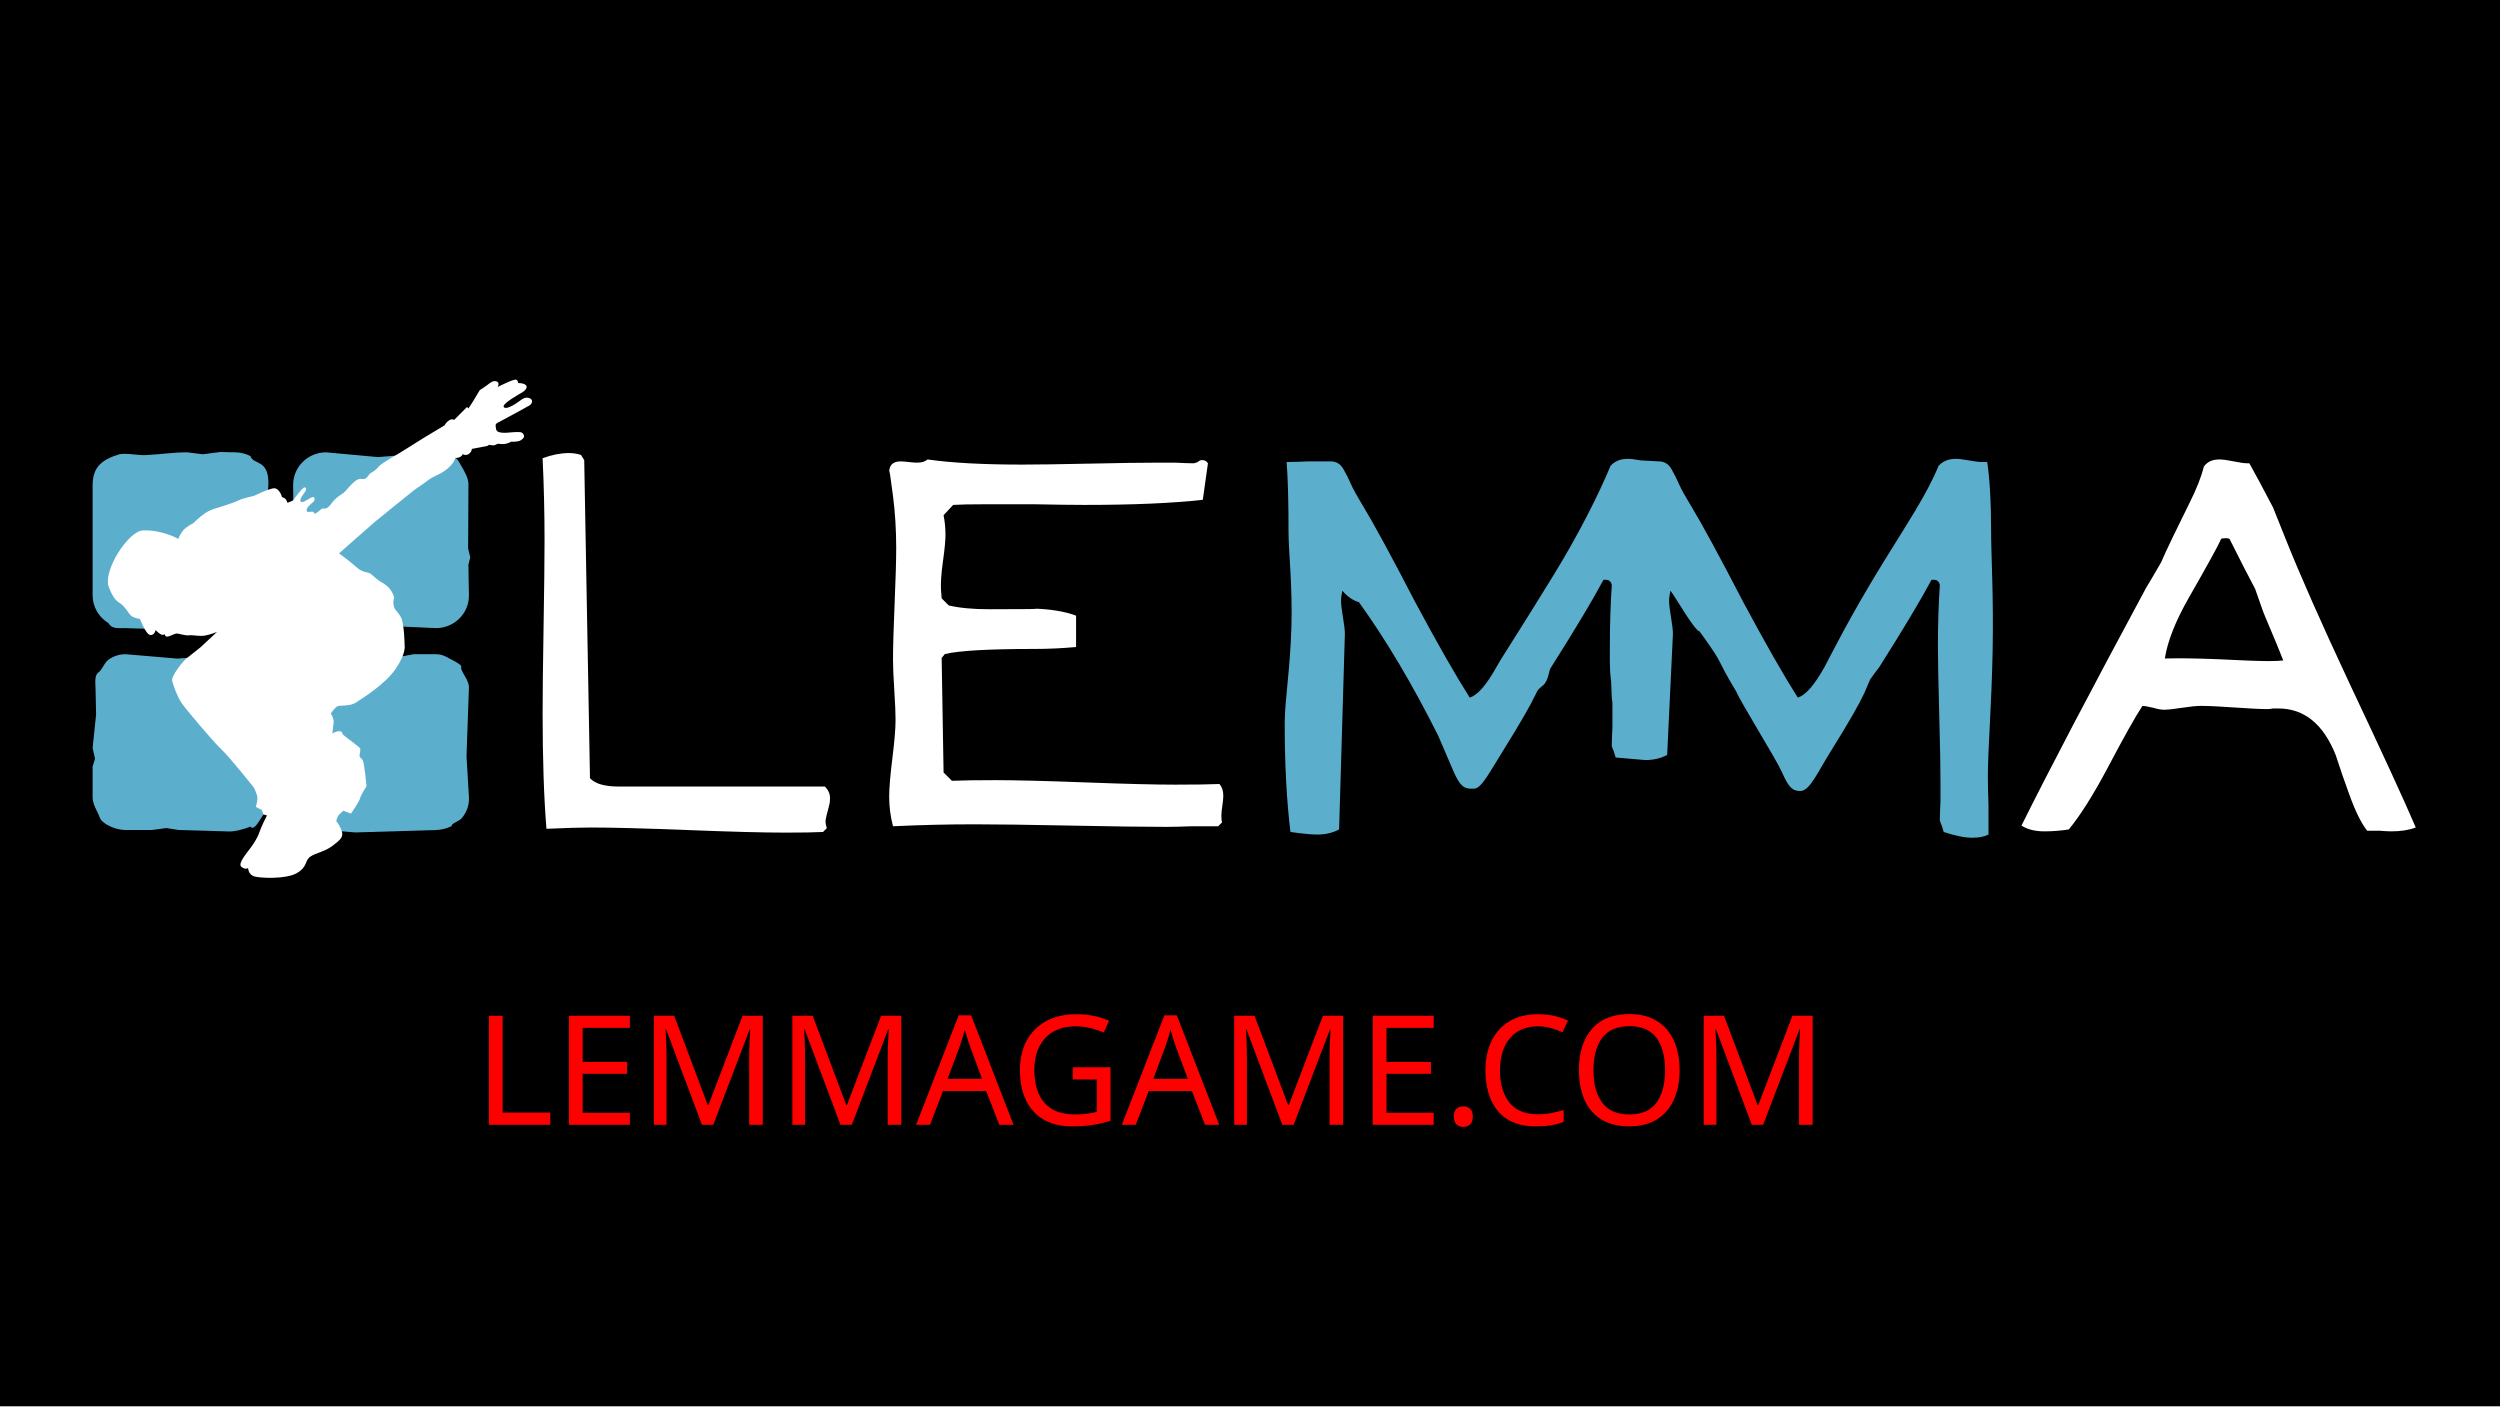
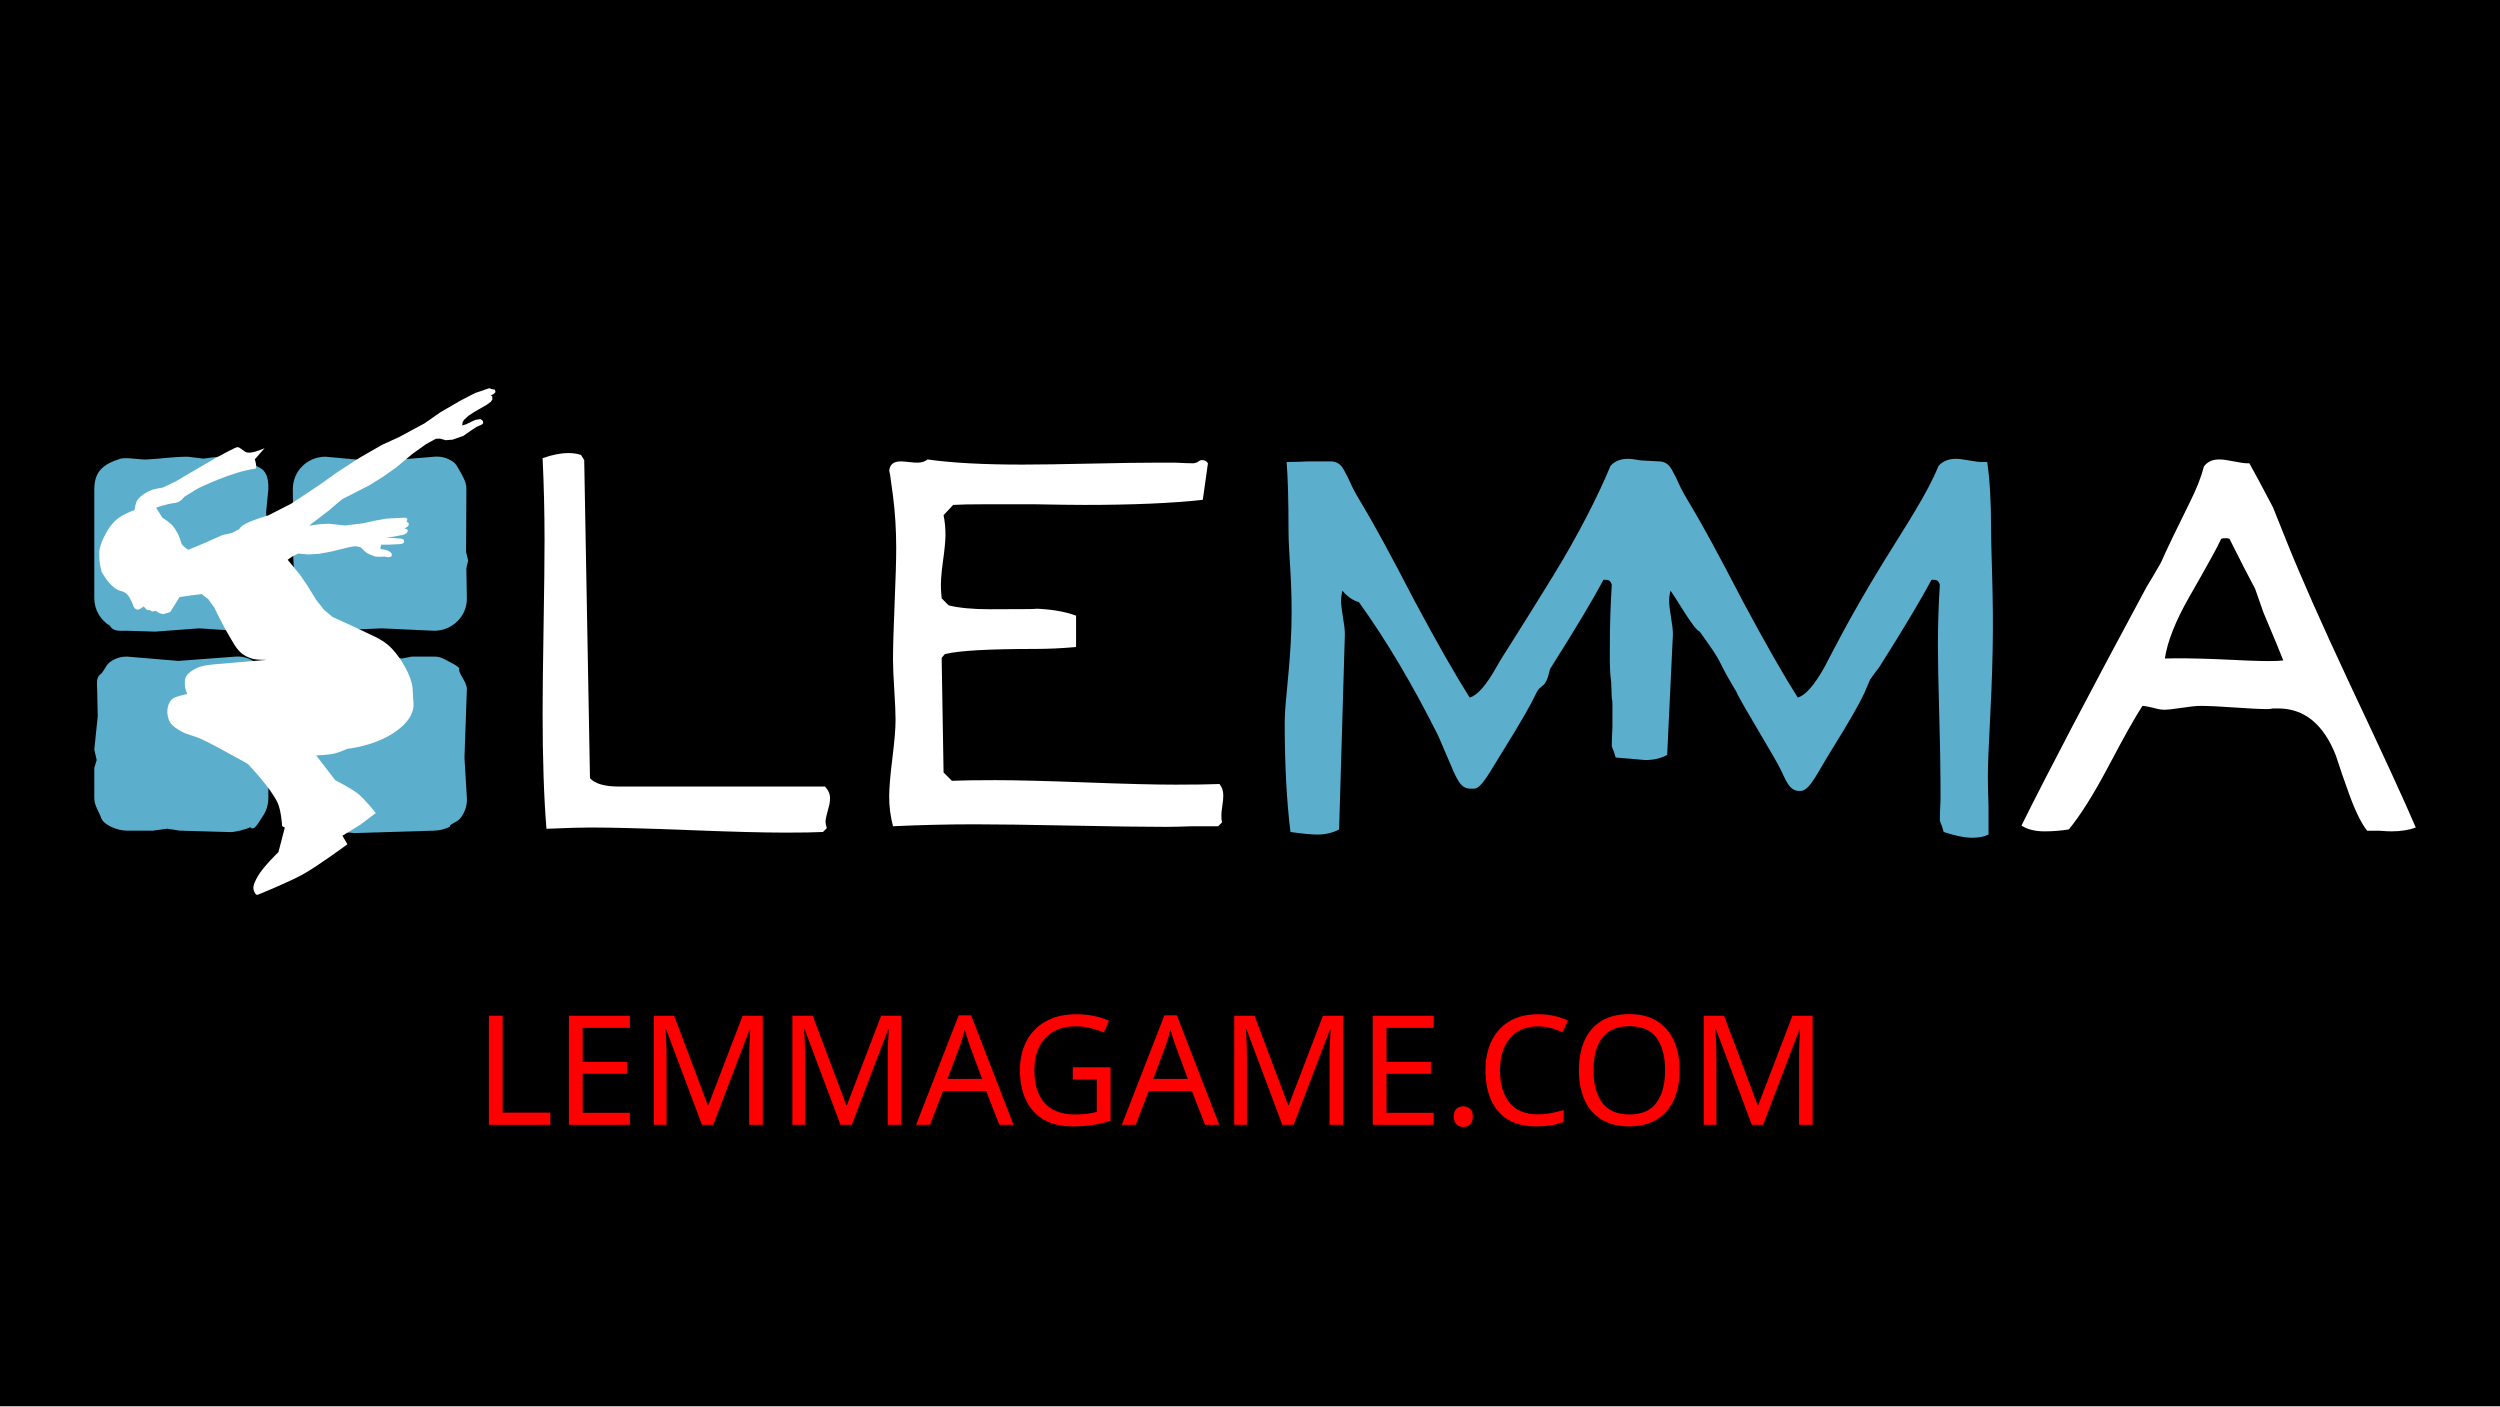
<svg xmlns="http://www.w3.org/2000/svg" width="1280" height="720" id="svg2" version="1.1">
  <defs id="defs4" />
  <g id="layer1" transform="translate(-99.19031,-105.6107)">
    <rect style="fill:#000000;fill-opacity:1;stroke:none" id="rect3858" width="1280" height="720" x="99.19" y="105.611" />
    <g id="g3860" transform="matrix(2.139758,0,0,2.139758,-84.51628,-776.9486)">
      <path d="m 284.306,604.948 c -0.611,2.247 -0.916,3.574 -0.916,3.982 -10e-5,0.511 0.101,1.073 0.304,1.687 l -0.916,0.916 c -1.941,0.103 -4.955,0.154 -9.04,0.154 -5.104,10e-6 -12.838,-0.204 -23.202,-0.612 -10.364,-0.408 -18.15,-0.612 -23.357,-0.612 -2.35,1e-5 -5.872,0.103 -10.568,0.308 -0.614,-7.454 -0.921,-16.694 -0.921,-27.722 -1e-5,-4.596 0.077,-11.489 0.231,-20.678 0.154,-9.189 0.231,-16.082 0.231,-20.678 -2e-5,-6.534 -0.154,-13.069 -0.463,-19.603 2.247,-0.816 4.341,-1.225 6.282,-1.225 1.022,9e-5 1.991,0.153 2.907,0.458 l 0.767,1.225 1.379,76.123 c 1.225,1.327 3.523,1.991 6.894,1.991 l 49.317,0 c 0.816,0.816 1.225,1.736 1.225,2.758 -7e-5,0.611 -0.051,1.12 -0.154,1.528 z" style="font-size:144px;font-style:normal;font-variant:normal;font-weight:normal;font-stretch:normal;line-height:125%;letter-spacing:0px;word-spacing:0px;fill:#ffffff;fill-opacity:1;stroke:none;font-family:NeoRetroFill;-inkscape-font-specification:NeoRetroFill" id="path2990-3" />
      <path d="m 378.103,607.552 c -8e-5,0.717 0.051,1.279 0.154,1.687 l -0.921,0.921 c -1.328,10e-6 -3.369,10e-6 -6.123,0 -2.758,0.1 -4.852,0.15 -6.282,0.15 -5.104,10e-6 -12.736,-0.102 -22.896,-0.306 -10.16,-0.204 -17.792,-0.306 -22.896,-0.306 -6.435,2e-5 -12.971,0.154 -19.608,0.463 -0.611,-2.349 -0.916,-4.699 -0.916,-7.049 -1e-5,-2.041 0.255,-5.104 0.764,-9.189 0.509,-4.085 0.764,-7.148 0.764,-9.189 -2e-5,-1.633 -0.102,-4.032 -0.306,-7.198 -0.204,-3.166 -0.306,-5.565 -0.306,-7.198 -10e-6,-2.96 0.128,-7.427 0.383,-13.401 0.256,-5.973 0.383,-10.442 0.383,-13.405 -10e-6,-4.288 -0.256,-8.423 -0.767,-12.405 -0.611,-4.799 -0.916,-6.687 -0.916,-5.665 -1e-5,-1.736 0.918,-2.603 2.753,-2.603 0.411,1.1e-4 1.051,0.051 1.919,0.152 0.868,0.101 1.556,0.152 2.064,0.152 1.022,9e-5 1.84,-0.255 2.454,-0.767 5.718,0.82 13.273,1.229 22.665,1.229 3.574,10e-5 8.935,-0.077 16.084,-0.231 7.148,-0.154 12.509,-0.231 16.084,-0.231 1.019,9e-5 2.499,9e-5 4.44,0 2.041,0.103 3.521,0.154 4.44,0.154 0.717,-0.202 1.024,-0.304 0.921,-0.304 0.305,-0.308 0.662,-0.463 1.07,-0.463 0.614,1e-4 1.073,0.256 1.379,0.767 l -1.225,8.731 c -7.251,0.817 -16.696,1.225 -28.335,1.225 -2.655,9e-5 -6.637,-0.051 -11.947,-0.154 -5.31,1e-4 -9.292,1e-4 -11.947,0 -3.369,1e-4 -5.871,0.051 -7.507,0.154 l -2.295,2.449 c 0.305,1.533 0.458,3.116 0.458,4.749 -2e-5,1.328 -0.204,3.446 -0.612,6.357 -0.408,2.91 -0.561,5.182 -0.458,6.815 l 0.154,1.991 1.683,1.687 c 2.552,0.611 5.819,0.916 9.802,0.916 9.292,7e-5 12.763,-0.051 10.414,-0.154 4.085,0.103 7.507,0.665 10.264,1.687 l 0,7.507 c -3.369,0.305 -6.687,0.458 -9.956,0.458 -10.925,6e-5 -18.073,0.408 -21.445,1.225 l -0.762,0.921 0.458,27.414 1.991,1.991 c 2.349,-0.103 5.821,-0.154 10.414,-0.154 4.799,3e-5 11.972,0.179 21.52,0.538 9.548,0.358 16.721,0.538 21.52,0.538 4.696,3e-5 8.219,-0.051 10.568,-0.154 0.614,0.714 0.921,1.633 0.921,2.758 -8e-5,0.611 -0.077,1.427 -0.231,2.449 -0.154,1.022 -0.231,1.787 -0.231,2.295 z" style="font-size:144px;font-style:normal;font-variant:normal;font-weight:normal;font-stretch:normal;line-height:125%;letter-spacing:0px;word-spacing:0px;fill:#ffffff;fill-opacity:1;stroke:none;font-family:NeoRetroFill;-inkscape-font-specification:NeoRetroFill" id="path2992-3" />
      <path d="m 472.442,593.712 -0.458,-1.528 c -0.206,-0.408 -0.36,-0.816 -0.463,-1.225 -10e-5,-1.022 0.051,-2.554 0.154,-4.595 -9e-5,-2.044 -9e-5,-3.576 0,-4.595 -9e-5,-3.677 -0.102,1.069 -0.306,-6.232 -0.439,-2.841 -0.306,-6.795 -0.306,-8.726 -8e-5,-4.902 0.153,-9.7 0.458,-14.396 -0.203,-0.816 -0.662,-1.225 -1.379,-1.225 l -0.612,0 c -2.552,4.799 -6.739,11.793 -12.559,20.982 -0.511,0.614 -0.467,2.344 -1.386,3.672 -0.305,0.714 -1.523,1.026 -2.134,2.456 -1.228,2.655 -3.781,7.097 -7.661,13.326 -3.471,5.512 -5.515,9.733 -7.352,9.539 -2.312,0.166 -3.214,-0.656 -4.744,-4.028 -1.228,-2.857 -2.454,-5.716 -3.679,-8.577 -6.126,-12.252 -12.457,-22.922 -18.991,-32.008 -1.43,-0.408 -2.758,-1.327 -3.982,-2.758 -0.206,1.022 -0.309,1.787 -0.308,2.295 -2e-5,0.919 0.153,2.272 0.46,4.059 0.307,1.787 0.46,3.14 0.46,4.059 -3e-5,-0.103 -0.46,15.468 -1.379,46.713 -1.53,0.82 -3.266,1.229 -5.207,1.229 -1.43,10e-6 -3.574,-0.206 -6.432,-0.617 -0.919,-7.454 -1.379,-16.183 -1.379,-26.189 -10e-6,-5.004 1.292,-12.586 1.598,-22.744 0.305,-10.158 -0.682,-17.791 -0.682,-22.899 -10e-6,-7.351 -0.153,-12.915 -0.458,-16.691 1.225,10e-5 3.012,-0.051 5.361,-0.154 2.349,1.1e-4 4.085,1.1e-4 5.207,0 1.327,1.1e-4 2.349,0.638 3.064,1.914 0.715,1.276 1.302,2.45 1.762,3.522 0.46,1.072 1.403,2.783 2.83,5.132 2.655,4.391 6.841,12.1 12.559,23.128 5.31,9.903 9.65,17.509 13.022,22.819 1.838,-0.511 3.982,-2.962 6.432,-7.352 1.225,-2.247 5.212,-8.209 13.482,-21.686 5.924,-9.597 11.024,-19.666 13.782,-26.406 1.019,-1.122 2.396,-1.683 4.132,-1.683 0.717,10e-5 1.764,0.128 3.143,0.383 l 4.29,0.229 c 1.327,1.1e-4 2.349,0.638 3.064,1.914 0.715,1.276 1.302,2.45 1.762,3.522 0.46,1.072 1.403,2.783 2.83,5.132 2.655,4.391 6.841,12.1 12.559,23.128 5.31,9.903 9.65,17.509 13.022,22.819 1.838,-0.511 3.982,-2.962 6.432,-7.352 1.225,-2.247 5.592,-11.248 13.862,-24.725 5.924,-9.597 10.644,-16.627 13.402,-23.367 1.019,-1.122 2.396,-1.683 4.132,-1.683 0.717,10e-5 1.764,0.128 3.143,0.383 1.379,0.256 2.425,0.383 3.139,0.383 l 1.225,0 c 0.614,4.185 0.921,9.443 0.921,15.775 -9e-5,6.637 0.632,16.187 0.376,29.408 -0.256,13.222 -1.143,23.531 -1.143,30.168 -9e-5,1.533 0.051,3.831 0.154,6.894 -10e-5,3.063 -10e-5,5.361 0,6.894 -1.022,0.508 -2.3,0.762 -3.833,0.762 -1.835,10e-6 -4.132,-0.46 -6.89,-1.379 l -0.458,-1.528 c -0.206,-0.408 -0.36,-0.816 -0.463,-1.225 -8e-5,-1.022 0.051,-2.554 0.154,-4.595 -8e-5,-2.044 -8e-5,-3.576 0,-4.595 -8e-5,-3.677 -0.102,-9.166 -0.306,-16.467 -0.204,-7.301 -0.306,-12.738 -0.306,-16.313 -8e-5,-4.902 0.153,-9.7 0.458,-14.396 -0.203,-0.816 -0.662,-1.225 -1.379,-1.225 l -0.612,0 c -2.552,4.799 -6.739,11.793 -12.559,20.982 -0.511,0.614 -1.226,1.585 -2.145,2.912 -0.305,0.714 -0.764,1.786 -1.374,3.216 -1.228,2.655 -3.781,7.097 -7.661,13.326 -3.471,5.512 -5.243,9.801 -7.42,10.082 -2.312,0.166 -3.146,-1.199 -4.676,-4.571 -1.228,-2.857 -9.671,-16.353 -10.896,-19.213 -5.556,-9.213 -2.2,-5.258 -8.735,-14.345 -1.43,-0.408 -5.797,-8.355 -7.021,-9.785 -0.206,1.022 -0.309,1.787 -0.308,2.295 -3e-5,0.919 0.153,2.272 0.46,4.059 0.307,1.787 0.46,3.14 0.46,4.059 -2e-5,-0.103 -1.379,28.891 -1.379,28.891 -1.53,0.82 -3.266,1.229 -5.207,1.229 z" style="font-size:144px;font-style:normal;font-variant:normal;font-weight:normal;font-stretch:normal;line-height:125%;letter-spacing:0px;word-spacing:0px;fill:#5bafcd;fill-opacity:1;stroke:none;font-family:NeoRetroFill;-inkscape-font-specification:NeoRetroFill" id="path2996-5" />
      <path d="m 658.078,611.385 c -0.614,1e-5 -1.585,-0.051 -2.912,-0.154 -1.225,2e-5 -2.194,2e-5 -2.907,0 -1.43,-1.838 -2.861,-4.749 -4.291,-8.731 -1.122,-3.063 -2.194,-6.178 -3.216,-9.344 -2.96,-7.454 -7.555,-11.18 -13.784,-11.181 -0.206,3e-5 -0.614,3e-5 -1.225,0 -0.511,0.103 -0.919,0.154 -1.225,0.154 -1.736,4e-5 -4.391,-0.128 -7.965,-0.383 -3.574,-0.255 -6.281,-0.383 -8.119,-0.383 -1.022,4e-5 -2.529,0.154 -4.52,0.46 -1.991,0.307 -3.395,0.46 -4.211,0.46 -0.714,2e-5 -1.581,-0.154 -2.603,-0.463 -1.327,-0.305 -2.195,-0.458 -2.603,-0.458 -1.633,2.452 -4.44,7.455 -8.423,15.009 -3.372,6.332 -6.435,11.182 -9.189,14.551 -1.941,0.309 -3.881,0.463 -5.819,0.463 -2.247,1e-5 -4.085,-0.46 -5.515,-1.379 6.332,-12.763 16.288,-31.756 29.868,-56.978 0.816,-1.327 1.99,-3.319 3.52,-5.974 0.614,-1.43 1.584,-3.523 2.912,-6.28 1.327,-2.756 2.655,-5.462 3.982,-8.117 1.633,-3.269 2.756,-6.128 3.37,-8.577 0.816,-1.125 2.041,-1.687 3.674,-1.687 0.816,9e-5 1.965,0.154 3.447,0.46 1.482,0.307 2.579,0.461 3.293,0.46 l 0.458,0 c 1.327,2.35 3.217,5.872 5.67,10.568 -7e-5,9e-5 1.02,2.552 3.062,7.656 3.471,8.681 8.577,20.22 15.317,34.617 7.862,16.643 13.12,28.079 15.775,34.308 -1.633,0.614 -3.573,0.921 -5.819,0.921 z m -30.634,-52.383 c -0.408,-1.225 -1.072,-3.113 -1.991,-5.665 -1.43,-2.655 -3.473,-6.637 -6.128,-11.947 -0.203,-0.103 -0.508,-0.154 -0.916,-0.154 -0.511,9e-5 -0.868,0.051 -1.07,0.154 -0.717,1.633 -3.27,6.279 -7.661,13.938 -3.266,5.718 -5.205,10.618 -5.819,14.7 3.063,-0.1 7.198,-0.048 12.405,0.154 6.023,0.305 10.158,0.458 12.405,0.458 1.533,5e-5 2.708,-0.05 3.524,-0.15 -0.408,-1.125 -1.991,-4.955 -4.749,-11.489 z" style="font-size:144px;font-style:normal;font-variant:normal;font-weight:normal;font-stretch:normal;line-height:125%;letter-spacing:0px;word-spacing:0px;fill:#ffffff;fill-opacity:1;stroke:none;font-family:NeoRetroFill;-inkscape-font-specification:NeoRetroFill" id="path2998-3" />
-       <path style="fill:#5bafcd;fill-opacity:1;stroke:none" d="m 163.882,568.999 15.911,0 2.556,0.465 2.44,-0.465 5.383,0 c 1.38,0 2.211,0.467 3.337,1.085 0.874,0.48 2.111,1.004 2.743,1.766 -0.497,1.016 1.808,3.118 1.808,5.036 l -0.581,16.542 0.581,9.748 c 0.116,1.939 -0.567,3.713 -1.745,5.085 -0.648,0.755 -2.667,1.317 -2.346,1.838 -1.14,0.588 -2.441,0.923 -3.797,0.964 l -19.326,0.581 -6.964,-0.581 c -1.61,-0.134 -3.224,-0.999 -4.357,-1.468 -2.349,-0.974 -3.572,-3.666 -3.53,-6.419 l 0.215,-14.047 0.599,-2.905 -0.813,-9.338 c -0.256,-2.936 0.323,-5.042 2.706,-6.396 1.15,-0.653 3.76,-1.491 5.182,-1.491 z" id="rect2992" />
-       <path style="fill:#5bafcd;fill-opacity:1;stroke:none" d="m 163.882,520.691 12.431,1.139 9.754,-0.791 4.105,-0.349 c 1.656,-0.141 3.179,0.301 4.43,1.142 0.907,0.61 1.09,1.198 1.658,2.16 0.708,1.199 1.69,2.85 1.683,4.352 l -0.078,15.355 0.503,2.091 -0.435,1.856 0.125,7.22 c 0.076,4.369 -3.518,7.887 -7.887,7.887 l -12.703,-0.581 -13.587,0.581 c -2.138,0.091 -3.678,-2.145 -5.175,-2.146 -1.317,-1.455 -2.026,-3.514 -2.131,-5.741 l -0.451,-9.543 -0.469,-8.594 0.398,-3.146 -0.058,-5.007 c -0.051,-4.369 3.518,-7.887 7.887,-7.887 z" id="rect2994" />
-       <path style="fill:#5bafcd;fill-opacity:1;stroke:none" d="m 115.903,568.999 12.42,1.046 13.871,-1.046 c 4.357,-0.328 7.887,3.518 7.887,7.887 l 0,7.247 0.581,2.788 -0.581,2.44 0,13.815 c 0,1.727 -0.549,3.321 -1.484,4.617 -0.741,1.028 -1.956,3.612 -2.867,2.44 -1.063,0.531 -3.658,1.215 -4.931,1.179 l -12.128,-0.349 -3.021,-0.465 -3.486,0.465 -6.262,0 c -2.506,0 -5.661,-1.506 -6.175,-2.969 -0.57,-1.625 -1.712,-3.055 -1.712,-4.919 l 0,-7.308 0.581,-1.859 -0.581,-2.556 0.832,-8.02 -0.135,-6.314 c -0.029,-1.357 -0.297,-3.096 0.737,-3.799 0.865,-0.588 1.287,-2.178 2.262,-2.926 1.142,-0.876 2.566,-1.395 4.191,-1.395 z" id="rect2998" />
-       <path style="fill:#5bafcd;fill-opacity:1;stroke:none" d="m 130.646,520.691 3.718,0.465 4.199,-0.543 3.63,0.078 c 1.291,0.028 2.507,0.346 3.58,0.893 0.701,2.235 4.504,0.549 4.307,6.994 l -0.55,5.597 0.723,7.203 -0.986,13.839 c -0.166,2.334 -0.544,3.39 -2.152,4.832 -1.395,1.251 -2.901,2.839 -4.921,2.707 l -8.875,-0.581 -10.57,0.788 -6.846,-0.207 c -1.497,-0.045 -3.244,0.34 -4.085,-1.192 -2.282,-1.378 -3.802,-3.824 -3.802,-6.695 l 0,-26.29 c 0,-4.369 2.2,-6.137 6.377,-7.422 1.622,-0.353 4.564,0.281 6.249,0.203 3.743,-0.174 6.308,-0.668 10.004,-0.668 z" id="rect3000" />
-       <path style="fill:#ffffff;fill-opacity:1;stroke:none" d="m 145.214,620.165 c 0,0 0.062,1.551 1.426,1.985 1.364,0.434 7.691,0.744 10.295,-0.806 2.605,-1.551 1.799,-2.977 3.163,-3.907 1.364,-0.93 3.349,-1.116 5.334,-2.605 1.985,-1.488 2.667,-2.171 2.171,-3.597 -0.496,-1.426 -1.302,-2.295 -1.302,-2.295 0,0 0.248,-1.116 0.682,-1.551 0.434,-0.434 0.992,-0.93 0.992,-0.93 l 1.861,0.682 c 0,0 1.985,-2.853 2.171,-3.659 0.186,-0.806 1.551,-2.915 1.551,-2.915 0,0 -0.496,-5.272 -0.868,-6.078 -0.372,-0.806 -0.868,-0.682 -0.806,-1.302 0.062,-0.62 0.31,-1.302 0.124,-1.675 -0.186,-0.372 -3.845,-2.977 -4.093,-3.287 -0.248,-0.31 -0.062,-0.744 -0.806,-0.806 -0.744,-0.062 -1.737,0.558 -1.737,0.558 0,0 0.186,-1.364 0.31,-2.543 0.124,-1.178 -0.682,-2.233 -0.682,-2.233 0,0 1.054,-1.613 1.737,-1.799 0.682,-0.186 2.977,0.062 4.341,-0.868 1.364,-0.93 6.884,-4.279 9.427,-8.001 2.543,-3.721 2.171,-5.52 2.171,-5.52 0,0 -0.062,-5.458 -0.93,-6.946 -0.868,-1.488 -1.551,-1.613 -1.737,-2.977 -0.186,-1.364 0.372,-1.24 0,-2.171 -0.372,-0.93 -0.93,-2.047 -2.791,-3.101 -1.861,-1.054 -2.357,-2.171 -3.349,-2.357 -0.992,-0.186 -1.737,-0.372 -3.039,-1.551 -1.302,-1.178 -3.845,-3.039 -3.845,-3.039 0,0 7.753,-6.884 8.745,-7.691 0.992,-0.806 8.001,-6.512 9.055,-7.318 1.054,-0.806 2.109,-1.426 3.473,-2.481 1.364,-1.054 2.729,-1.24 4.528,-2.667 1.799,-1.426 1.985,-2.667 1.985,-2.667 0,0 0.682,0 1.178,-0.248 0.496,-0.248 0.62,-0.682 0.62,-0.682 0,0 0.744,0.496 1.488,-0.062 0.744,-0.558 0.682,-1.178 0.682,-1.178 l 3.845,-0.744 0.248,-0.248 c 0,0 0.868,0.186 1.24,0.124 0.372,-0.062 0.744,-0.372 0.992,-0.372 0.248,0 1.116,0.186 1.861,0 0.744,-0.186 1.24,-0.496 1.24,-0.496 0,0 1.675,0.124 2.357,-0.372 0.682,-0.496 0.93,-0.806 0.558,-1.426 -0.372,-0.62 -0.93,-0.496 -1.985,-0.496 -1.054,0 -4.279,0.682 -4.528,-0.682 -0.248,-1.364 -0.248,-1.24 1.178,-1.985 1.426,-0.744 6.326,-3.411 6.822,-3.721 0.496,-0.31 0.806,-0.992 0.434,-1.426 -0.372,-0.434 -1.364,-0.682 -2.295,0 -0.93,0.682 -3.535,2.605 -4.279,1.861 -0.744,-0.744 3.969,-3.287 4.465,-3.597 0.496,-0.31 1.364,-1.116 0.806,-1.675 -0.558,-0.558 -1.861,-0.496 -1.861,-0.496 0,0 0.062,-0.496 -0.434,-0.806 -0.496,-0.31 -4.465,1.737 -4.465,1.737 0,0 0.558,-0.992 -0.186,-1.302 -0.744,-0.31 -1.426,0.124 -2.109,0.682 -0.682,0.558 -1.985,1.364 -1.985,1.364 l -1.675,2.791 -1.054,1.613 -0.31,-0.372 -3.101,3.101 c 0,0 -0.496,-0.372 -1.24,0.124 -0.744,0.496 -1.054,1.178 -1.054,1.178 l -5.148,3.101 -5.644,3.535 c 0,0 -4.279,2.419 -4.9,3.163 -0.62,0.744 -1.054,1.054 -1.861,1.551 -0.806,0.496 -0.62,0.93 -1.364,1.364 -0.744,0.434 -1.116,-0.31 -2.295,0.496 -1.178,0.806 -2.419,2.543 -2.915,2.915 -0.496,0.372 -1.426,0.868 -2.295,1.799 -0.868,0.93 -0.744,1.116 -1.551,1.737 -0.806,0.62 -0.93,-0.186 -1.737,0.558 -0.806,0.744 -1.426,0.992 -1.426,0.992 0,0 0.062,-0.558 -0.62,-0.558 -0.682,0 -1.24,0.31 -1.24,-0.372 0,-0.682 1.24,-1.675 1.551,-1.923 0.31,-0.248 0.558,-0.868 0.124,-1.178 -0.434,-0.31 -2.481,1.551 -3.039,1.116 -0.558,-0.434 0.682,-1.985 0.992,-2.419 0.31,-0.434 0.372,-0.868 -0.062,-1.054 -0.434,-0.186 -2.853,3.163 -2.853,3.163 l -1.302,0.558 c 0,0 -0.186,-0.744 -0.62,-1.054 -0.434,-0.31 -0.682,-0.31 -0.682,-0.31 0,0 -0.62,-2.357 -2.109,-2.109 -1.488,0.248 -4.59,1.799 -4.59,1.799 0,0 -2.667,0.558 -3.783,1.116 -1.116,0.558 -2.543,0.93 -3.535,1.302 -0.992,0.372 -2.853,0.682 -4.403,1.737 -1.551,1.054 -2.853,2.419 -2.853,2.419 0,0 -1.613,0.744 -2.419,1.737 -0.806,0.992 -1.116,1.985 -1.116,1.985 0,0 -3.864,-2.205 -8.464,-2.026 -3.529,0.138 -9.708,9.778 -8.158,13.623 1.55,3.845 2.295,3.225 3.411,4.403 1.116,1.178 1.426,2.109 2.109,2.543 0.682,0.434 1.923,0.62 1.923,0.62 0,0 1.426,3.783 2.481,3.845 1.054,0.062 1.24,-1.178 1.24,-1.178 0,0 1.116,1.116 1.613,1.116 0.496,0 0.62,-0.124 0.62,-0.124 0,0 0,0.62 0.62,0.558 0.62,-0.062 1.737,-0.744 2.233,-0.744 0.496,0 1.985,0.558 2.915,0.434 0.93,-0.124 2.481,0.31 3.845,0.062 1.364,-0.248 2.853,-0.868 2.853,-0.868 l -3.845,3.597 c 0,0 -2.171,1.737 -3.349,2.667 -1.178,0.93 -3.659,4.279 -3.535,5.272 0.124,0.992 1.302,4.093 2.295,5.52 0.992,1.426 7.505,9.179 9.489,11.04 1.985,1.861 7.753,9.117 7.753,9.117 0,0 0.868,1.613 0.868,2.543 0,0.93 -0.372,2.109 -0.372,2.109 l 1.426,0.744 0.372,1.054 0.868,0.248 c 0,0 -1.302,2.481 -1.799,3.969 -0.496,1.488 -1.364,2.667 -1.985,3.597 -0.62,0.93 -3.349,3.907 -2.357,4.714 0.992,0.806 1.613,0.31 1.613,0.31 z" id="path3777" />
    </g>
    <text xml:space="preserve" style="font-size:78.197px;font-style:normal;font-variant:normal;font-weight:normal;font-stretch:normal;text-align:center;line-height:125%;letter-spacing:0px;word-spacing:0px;writing-mode:lr-tb;text-anchor:middle;fill:#ff0000;fill-opacity:1;stroke:none;font-family:Calibri;-inkscape-font-specification:Calibri" x="739.209" y="681.523" id="text2993">
      <tspan id="tspan2995" x="739.209" y="681.523">LEMMAGAME.COM</tspan>
    </text>
+     <g style="display:inline" id="g3056" transform="translate(0,1.2712)">
+       <path id="rect2992-1" d="m 265.823,440.514 33.708,0 5.415,0.985 5.169,-0.985 11.404,0 c 2.924,0 4.683,0.99 7.069,2.299 1.852,1.016 4.473,2.127 5.81,3.742 -1.052,2.152 3.829,6.605 3.829,10.668 l -1.231,35.045 1.231,20.652 c 0.245,4.108 -1.201,7.866 -3.696,10.774 -1.374,1.6 -5.651,2.79 -4.969,3.894 -2.415,1.245 -5.17,1.955 -8.043,2.042 l -40.942,1.231 -14.754,-1.231 c -3.411,-0.285 -6.831,-2.116 -9.23,-3.111 -4.977,-2.064 -7.568,-7.766 -7.479,-13.598 l 0.455,-29.759 1.268,-6.154 -1.723,-19.784 c -0.542,-6.221 0.683,-10.683 5.732,-13.551 2.436,-1.384 7.965,-3.158 10.977,-3.158 z" style="fill:#5bafcd;fill-opacity:1;stroke:none" />
+       <path id="rect2994-7" d="m 265.823,338.172 26.336,2.414 20.664,-1.675 8.697,-0.738 c 3.508,-0.298 6.735,0.637 9.386,2.42 1.922,1.293 2.31,2.539 3.512,4.576 1.499,2.54 3.581,6.037 3.565,9.22 l -0.165,32.531 1.066,4.429 -0.921,3.933 0.266,15.296 c 0.161,9.255 -7.452,16.709 -16.709,16.709 l -26.912,-1.231 -28.785,1.231 c -4.529,0.194 -7.792,-4.544 -10.963,-4.547 -2.791,-3.082 -4.292,-7.444 -4.515,-12.162 l -0.956,-20.217 -0.994,-18.207 0.843,-6.665 -0.123,-10.607 c -0.107,-9.256 7.452,-16.709 16.709,-16.709 z" style="fill:#5bafcd;fill-opacity:1;stroke:none" />
+       <path id="rect2998-4" d="m 164.177,440.514 26.311,2.215 29.385,-2.215 c 9.231,-0.696 16.709,7.452 16.709,16.709 l 0,15.353 1.231,5.907 -1.231,5.169 0,29.267 c 0,3.658 -1.164,7.035 -3.143,9.781 -1.57,2.178 -4.144,7.651 -6.074,5.17 -2.251,1.126 -7.75,2.574 -10.446,2.497 l -25.693,-0.738 -6.4,-0.985 -7.384,0.985 -13.265,0 c -5.309,0 -11.994,-3.19 -13.081,-6.289 -1.208,-3.442 -3.628,-6.473 -3.628,-10.42 l 0,-15.482 1.231,-3.938 -1.231,-5.415 1.763,-16.991 -0.286,-13.377 c -0.061,-2.875 -0.629,-6.558 1.562,-8.048 1.832,-1.246 2.726,-4.613 4.792,-6.198 2.42,-1.856 5.436,-2.955 8.878,-2.955 z" style="fill:#5bafcd;fill-opacity:1;stroke:none" />
+       <path id="rect3000-0" d="m 195.411,338.172 7.877,0.985 8.895,-1.15 7.691,0.165 c 2.734,0.059 5.311,0.733 7.585,1.893 1.485,4.735 9.541,1.162 9.124,14.816 l -1.166,11.857 1.532,15.259 -2.089,29.319 c -0.352,4.945 -1.153,7.182 -4.56,10.237 -2.955,2.649 -6.145,6.014 -10.426,5.734 l -18.801,-1.231 -22.393,1.669 -14.502,-0.438 c -3.172,-0.096 -6.872,0.721 -8.655,-2.524 -4.834,-2.918 -8.054,-8.101 -8.054,-14.184 l 0,-55.696 c 0,-9.257 4.662,-13.002 13.509,-15.724 3.436,-0.748 9.67,0.596 13.239,0.43 7.93,-0.37 13.365,-1.414 21.195,-1.414 z" style="fill:#5bafcd;fill-opacity:1;stroke:none" />
+       <path id="path3012" d="m 261.049,491.11 9.826,12.737 c 0,0 8.134,4.076 11.645,6.914 3.471,2.806 9.098,9.826 9.098,9.826 l -7.727,5.85 -9.377,5.796 2.547,4.367 c 0,0 -14.636,10.846 -22.563,15.284 -7.437,4.164 -23.29,10.553 -23.29,10.553 -1.019,0.462 -1.96,-1.452 -2.183,-2.547 -0.483,-2.368 1.012,-4.8 2.183,-6.914 2.628,-4.741 10.553,-12.373 10.553,-12.373 l 3.251,-12.548 -1.366,-0.758 c 0,0 -0.465,-7.859 -2.25,-11.804 -3.46,-7.648 -15.284,-20.015 -15.284,-20.015 0,0 -10.943,-6.129 -16.498,-9.038 -2.634,-1.379 -5.255,-2.792 -7.977,-3.989 -3.194,-1.404 -6.757,-1.986 -9.778,-3.731 -2.059,-1.189 -4.29,-2.476 -5.532,-4.503 -1.17,-1.908 -1.627,-4.334 -1.415,-6.562 0.176,-1.856 0.869,-3.828 2.187,-5.146 1.318,-1.318 3.373,-1.614 5.146,-2.187 0.921,-0.298 2.831,-0.643 2.831,-0.643 0,0 -0.901,-2.187 -1.029,-2.831 -0.129,-0.643 -0.59,-4.054 0.257,-5.79 1.015,-2.077 3.208,-3.468 5.275,-4.503 2.791,-1.397 6.029,-1.752 9.135,-2.059 l 27.019,-2.316 c 0,0 -4.796,0.112 -7.076,-0.515 -2.127,-0.584 -4.249,-1.518 -5.918,-2.959 -2.891,-2.496 -4.579,-6.128 -6.562,-9.392 -2.739,-4.509 -7.334,-14.024 -7.334,-14.024 l -3.125,-4.283 -3.32,-2.54 -11.253,1.525 -4.763,7.674 -3.457,1.092 -2.183,-0.455 -1.911,-1.274 c 0,0 -0.771,0.336 -1.183,0.364 -0.368,0.025 -0.764,-0.012 -1.092,-0.182 -0.229,-0.118 -0.546,-0.546 -0.546,-0.546 0,0 -0.941,0.166 -1.365,0 -0.539,-0.212 -1.274,-1.183 -1.274,-1.183 l -0.637,-0.637 c 0,0 -0.935,0.725 -1.456,1.001 -0.518,0.274 -1.053,0.664 -1.638,0.637 -0.542,-0.025 -1.077,-0.34 -1.456,-0.728 -0.796,-0.815 -0.931,-2.081 -1.456,-3.093 -0.594,-1.146 -1.114,-2.351 -1.911,-3.366 -0.463,-0.591 -1.003,-1.145 -1.638,-1.547 -1.265,-0.802 -2.91,-0.852 -4.185,-1.638 -1.7,-1.048 -3.154,-2.49 -4.458,-4.003 -1.329,-1.542 -3.366,-5.095 -3.366,-5.095 l -0.819,-3.639 c 0,0 -0.635,-5.195 -0.182,-7.733 0.521,-2.922 1.864,-5.668 3.275,-8.279 1.076,-1.991 2.357,-3.905 3.912,-5.55 1.276,-1.349 2.783,-2.488 4.367,-3.457 1.991,-1.218 6.368,-2.911 6.368,-2.911 0,0 0.416,-3.503 1.365,-4.913 1.497,-2.224 3.952,-3.751 6.368,-4.913 2.096,-1.008 6.777,-1.657 6.777,-1.657 l 6.778,-3.249 c 0,0 29.897,-17.962 31.608,-17.455 1.848,0.547 3.138,2.575 5.05,2.817 2.95,0.373 8.629,-2.268 8.629,-2.268 l -5.003,5.703 c 0,0 1.54,4.708 0.007,4.872 -10.936,1.175 -28.946,9.927 -28.946,9.927 l -7.169,4.384 c 0,0 -1.828,2.828 -4.812,3.158 -4.1,0.454 -9.647,2.411 -9.647,2.411 l 3.184,5.095 c 0,0 3.358,2.134 4.731,3.548 1.216,1.253 2.179,2.75 3.018,4.281 0.724,1.32 1.189,2.768 1.713,4.18 0.2,0.539 0.227,1.158 0.546,1.638 0.797,1.199 3.249,2.847 3.249,2.847 l 7.915,-3.275 9.644,-4.276 4.822,-1.092 3.548,-1.82 c 0,0 1.267,-1.553 2.092,-2.092 3.843,-2.51 12.828,-5.004 12.828,-5.004 l 11.82,-6.01 14.153,-9.392 9.778,-6.948 11.322,-7.334 11.451,-6.562 8.492,-3.86 13.123,-7.076 8.106,-5.661 10.164,-5.918 7.72,-3.989 7.205,-2.445 1.287,0.515 1.467,0.176 0.455,1.274 -1.092,1.092 -1.456,0.637 0.819,0.364 0.091,1.729 -0.819,1.183 -2.274,1.638 -5.732,3.275 -3.366,2.183 -2.183,2.002 -0.819,1.183 -0.273,1.82 1.911,-0.546 4.731,-2.274 2.729,-0.455 1.274,1.001 0.091,1.183 -0.819,0.728 -2.365,1.001 -2.547,1.638 -4.458,3.093 -5.459,1.911 -3.548,0.273 -2.911,-0.819 -2.092,0.091 -5.004,2.729 -7.005,5.004 -8.37,7.005 -7.005,4.913 -6.732,4.185 -10.644,5.459 -3.093,1.547 -3.73,3.093 -2.82,2.456 -5.186,4.003 -5.368,4.094 5.277,-0.728 4.731,-0.273 8.37,0.91 9.098,-1.092 6.186,-1.365 6.186,-1.092 9.553,-0.455 c 0,0 0.8,0.355 0.91,0.728 0.136,0.46 -0.455,1.365 -0.455,1.365 0,0 0.807,0.219 1.001,0.546 0.263,0.443 0.254,1.098 0,1.547 -0.261,0.462 -1.975,1.327 -1.975,1.327 0,0 1.506,0.302 1.611,0.856 0.087,0.463 -0.078,0.991 -0.364,1.365 -0.405,0.529 -1.729,1.001 -1.729,1.001 l -5.095,1.001 -3.73,0.455 6.55,0.455 c 0,0 1.78,0.025 2.274,0.637 0.324,0.402 0.385,1.122 0.091,1.547 -0.47,0.678 -2.365,0.728 -2.365,0.728 l -5.55,0.273 -3.548,0 c 0,0 -0.493,1.186 -0.435,1.801 0.053,0.57 -0.005,0.447 -0.005,0.447 0,0 2.644,0.261 3.821,0.819 0.702,0.333 1.483,0.756 1.82,1.456 0.197,0.41 0.299,1.022 0,1.365 -0.854,0.978 -3.602,0.172 -3.602,0.172 -1.981,0.312 -4.71,-0.005 -4.71,-0.005 0,0 -2.889,-0.984 -3.999,-1.652 -1.215,-0.731 -1.615,-1.234 -2.609,-2.245 -0.588,-0.598 -0.926,-0.792 -0.926,-0.792 0,0 -1.618,-0.522 -2.456,-0.546 -1.505,-0.043 -4.458,0.728 -4.458,0.728 l -8.188,2.002 -5.914,1.092 -5.641,0.364 -5.277,-0.455 -3.093,1.547 -2.274,1.638 6.277,7.642 3.73,5.459 4.549,7.369 4.003,5.095 4.458,3.73 8.37,3.821 c 0,0 6.211,2.86 9.28,4.367 2.63,1.291 5.376,2.394 7.824,4.003 1.789,1.176 3.497,2.519 4.952,4.089 2.679,2.887 4.938,6.189 6.819,9.65 1.434,2.638 2.641,5.444 3.345,8.363 0.434,1.8 0.429,3.682 0.515,5.532 0.119,2.57 0.623,5.223 0,7.72 -0.553,2.215 -1.781,4.272 -3.217,6.047 -2.009,2.485 -4.658,4.428 -7.334,6.176 -2.601,1.699 -5.47,2.983 -8.363,4.117 -2.792,1.095 -5.7,1.892 -8.62,2.573 -1.991,0.465 -6.047,1.029 -6.047,1.029 0,0 -4.376,1.914 -6.69,2.445 -3.035,0.696 -9.294,0.939 -9.294,0.939 z" style="fill:#ffffff;fill-opacity:1;stroke:none" />
+     </g>
  </g>
</svg>
